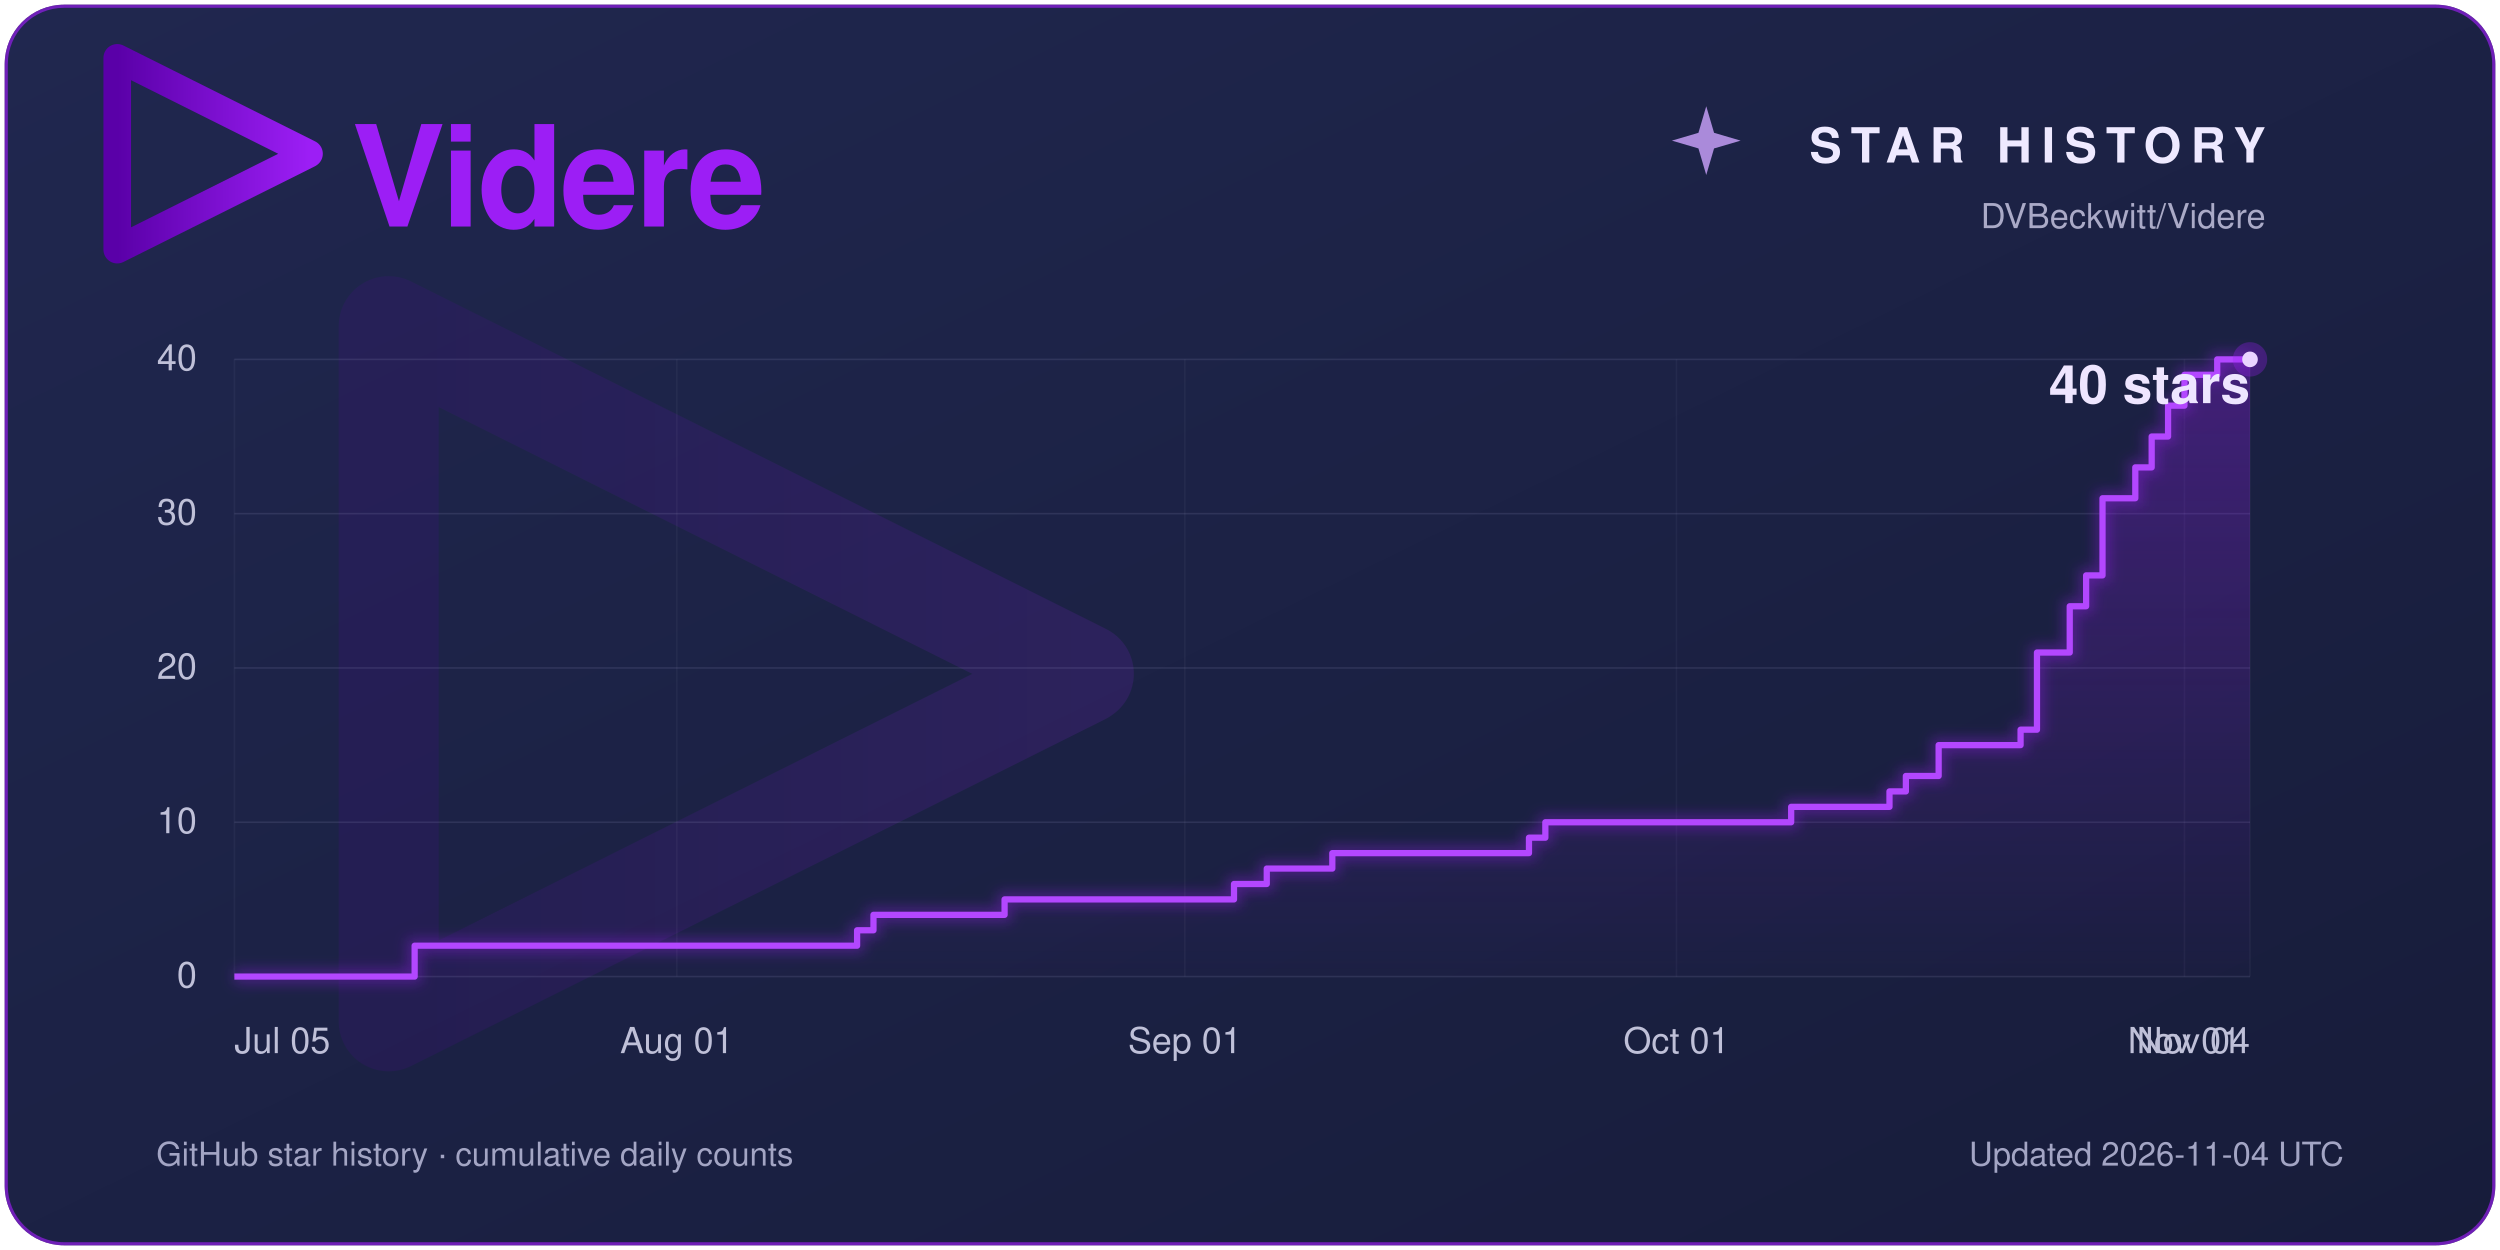
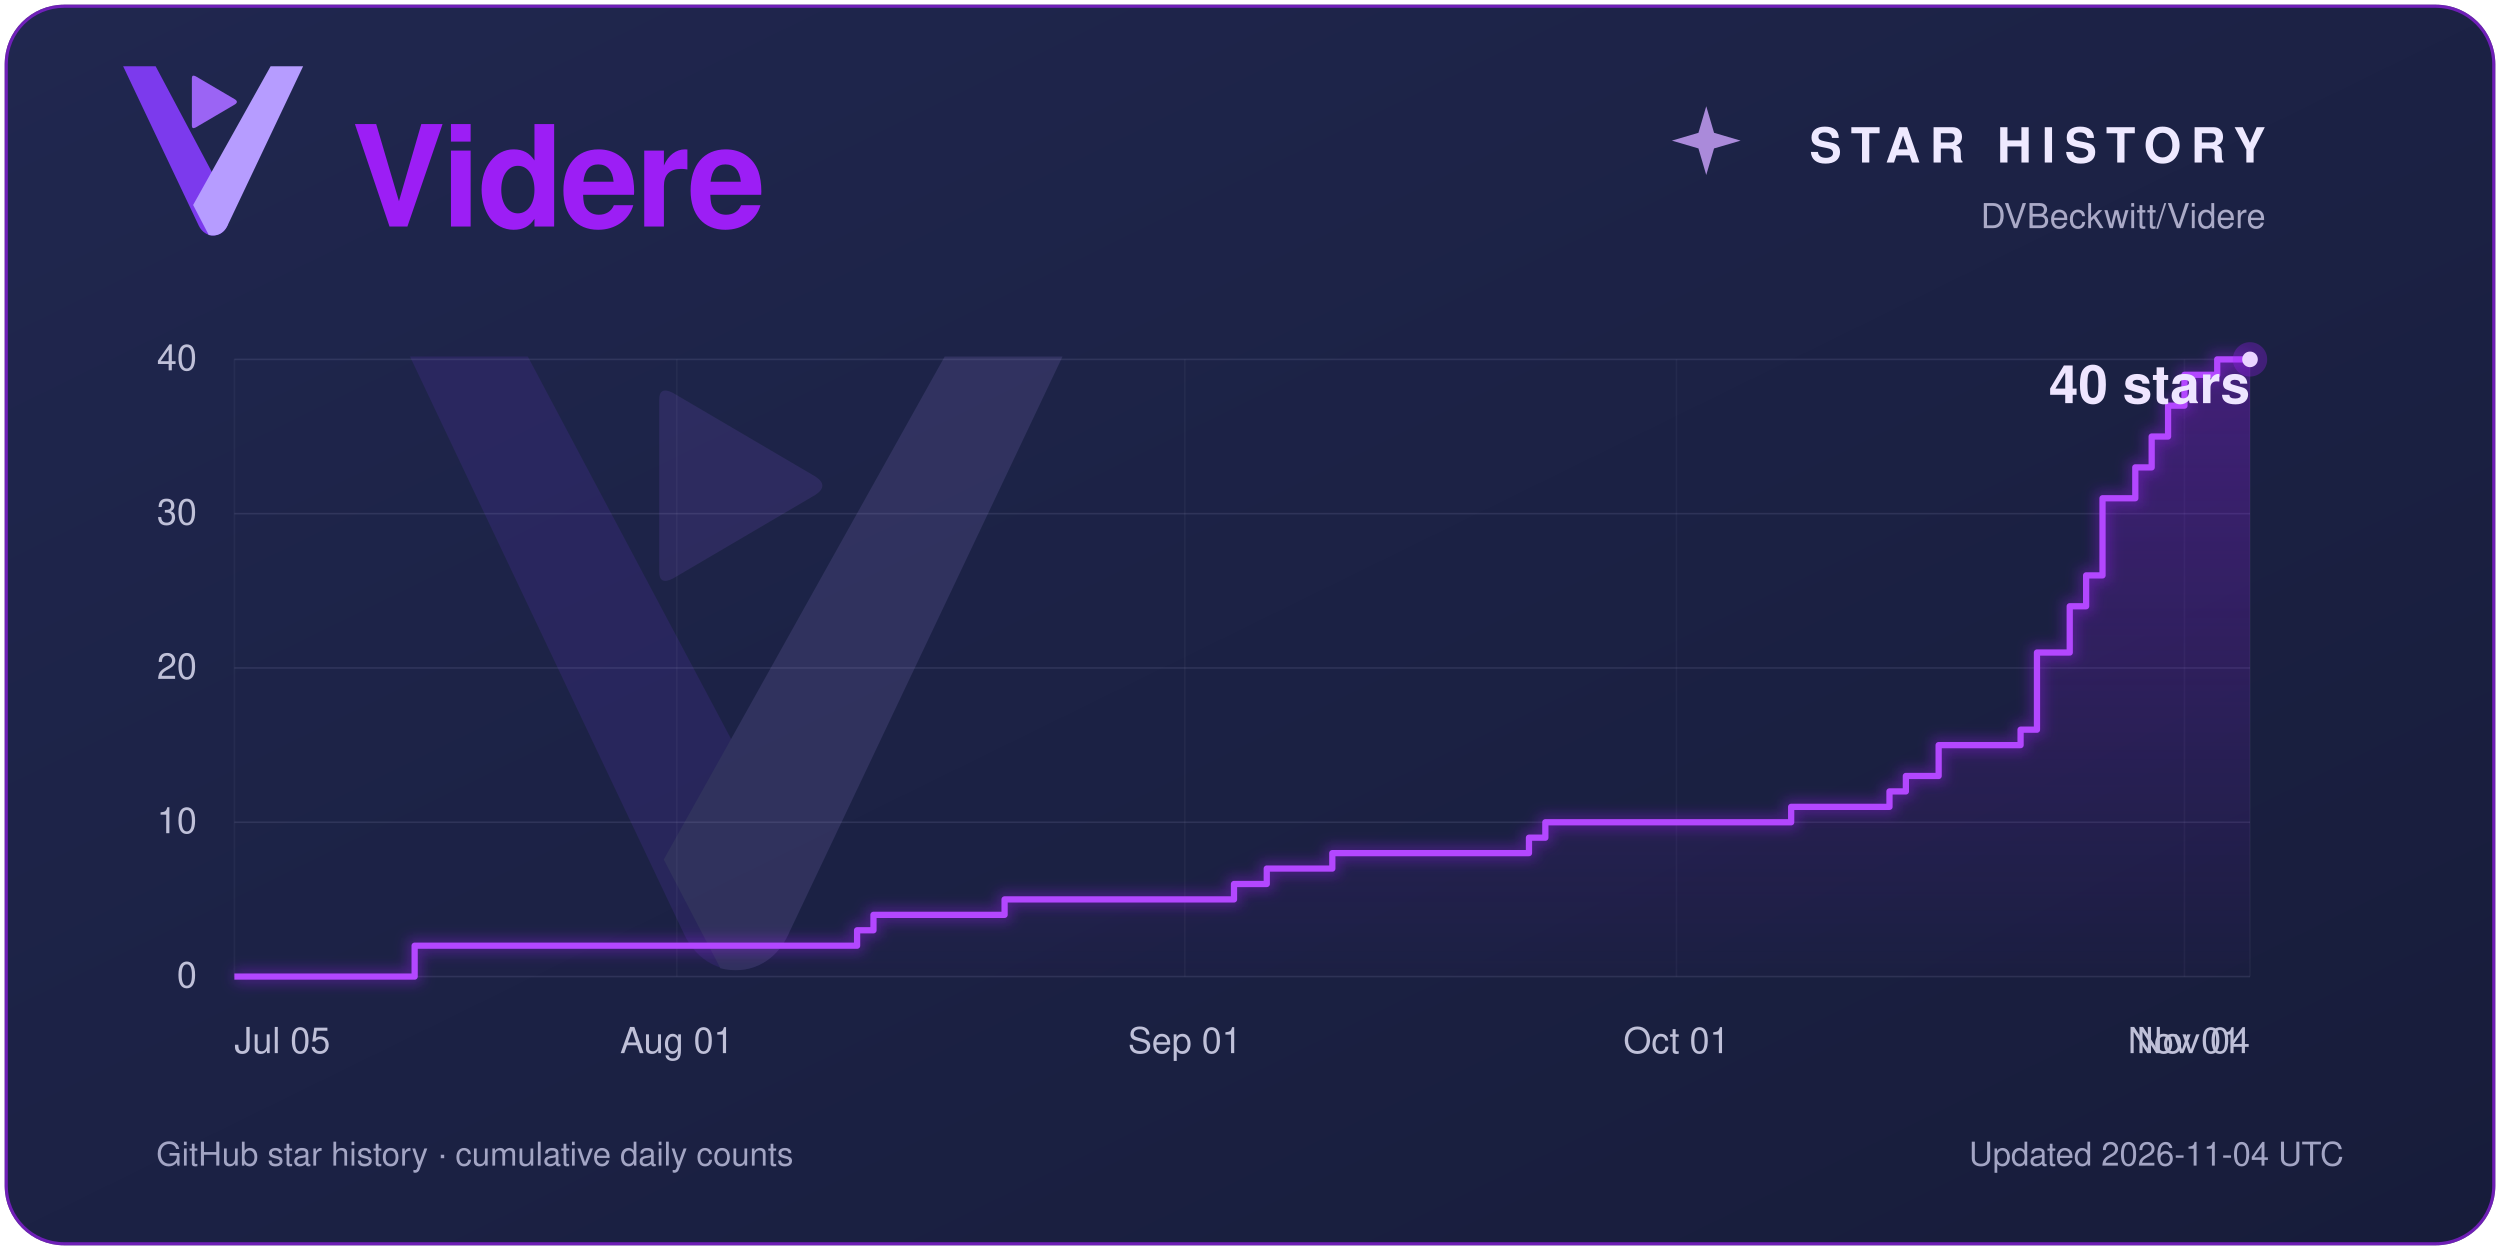
<svg xmlns="http://www.w3.org/2000/svg" width="1600" height="800" viewBox="0 0 1600 800" role="img" aria-labelledby="title description">
  <defs>
    <linearGradient id="panel" x2="1" y2="1">
      <stop stop-color="#20274f" />
      <stop offset="1" stop-color="#171c3a" />
    </linearGradient>
    <linearGradient id="violet">
      <stop stop-color="#5a00a8" />
      <stop offset="1" stop-color="#9c1ef5" />
    </linearGradient>
    <linearGradient id="area" x1="0" y1="0" x2="0" y2="1">
      <stop stop-color="#9c1ef5" stop-opacity=".30" />
      <stop offset="1" stop-color="#9c1ef5" stop-opacity=".01" />
    </linearGradient>
    <filter id="glow" x="-25%" y="-25%" width="150%" height="150%">
      <feGaussianBlur stdDeviation="4" />
    </filter>
  </defs>
  <rect x="3" y="3" width="1594" height="794" rx="38" fill="#1c2245" />
  <rect x="4" y="4" width="1592" height="792" rx="37" fill="url(#panel)" stroke="#9c1ef5" stroke-opacity=".65" stroke-width="2" />
  <g font-family="Segoe UI, Helvetica, Arial, sans-serif">
-     <path d="M 409.416,256 102.584,102.583 V 409.417 L 408.897,256.376" transform="translate(34 -4) scale(.4)" fill="none" stroke="url(#violet)" stroke-width="44.145" stroke-linecap="round" stroke-linejoin="round" />
+     <g transform="translate(34 -4) scale(.4)">
+       <path d="M112 116 H164 L282 338 L279 371 C269 392 243 392 233 371 Z" fill="#7C3AED" />
+       <path d="M348 116 H400 L279 371 C273 384 261 389 249 386 L224 338 Z" fill="#B69CFF" />
+       <path d="M222 135 Q222 129 228 132 L291 169 Q297 173 291 177 L228 214 Q222 217 222 211 Z" fill="#9B64F4" />
+     </g>
    <text x="225" y="145" fill="#9c1ef5" font-size="90" font-weight="600" letter-spacing="-2">Videre</text>
    <path d="M 1092 68 L 1097 85 L 1114 90 L 1097 95 L 1092 112 L 1087 95 L 1070 90 L 1087 85 Z" fill="#cda4ff" opacity=".8" />
    <text x="1450" y="104" fill="#eee9ff" font-size="31" font-weight="600" letter-spacing="6" text-anchor="end">STAR HISTORY</text>
    <text x="1450" y="146" fill="#aaaac7" font-size="22" text-anchor="end">DVBeckwitt/Videre</text>
-     <path d="M 409.416,256 102.584,102.583 V 409.417 L 408.897,256.376" transform="translate(100 60) scale(1.45)" fill="none" stroke="url(#violet)" stroke-width="44.145" stroke-linecap="round" stroke-linejoin="round" opacity=".13" />
+     <g transform="translate(100 60) scale(1.45)" opacity=".13">
+       <path d="M112 116 H164 L282 338 L279 371 C269 392 243 392 233 371 Z" fill="#7C3AED" />
+       <path d="M348 116 H400 L279 371 C273 384 261 389 249 386 L224 338 Z" fill="#B69CFF" />
+       <path d="M222 135 Q222 129 228 132 L291 169 Q297 173 291 177 L228 214 Q222 217 222 211 Z" fill="#9B64F4" />
+     </g>
    <line x1="150" y1="625.00" x2="1440" y2="625.00" stroke="#a7a8d0" stroke-opacity=".14" />
    <text x="126" y="632.00" fill="#bfc0d8" font-size="23.00" text-anchor="end">0</text>
    <line x1="150" y1="526.25" x2="1440" y2="526.25" stroke="#a7a8d0" stroke-opacity=".14" />
    <text x="126" y="533.25" fill="#bfc0d8" font-size="23.00" text-anchor="end">10</text>
    <line x1="150" y1="427.50" x2="1440" y2="427.50" stroke="#a7a8d0" stroke-opacity=".14" />
    <text x="126" y="434.50" fill="#bfc0d8" font-size="23.00" text-anchor="end">20</text>
    <line x1="150" y1="328.75" x2="1440" y2="328.75" stroke="#a7a8d0" stroke-opacity=".14" />
    <text x="126" y="335.75" fill="#bfc0d8" font-size="23.00" text-anchor="end">30</text>
    <line x1="150" y1="230.00" x2="1440" y2="230.00" stroke="#a7a8d0" stroke-opacity=".14" />
    <text x="126" y="237.00" fill="#bfc0d8" font-size="23.00" text-anchor="end">40</text>
    <line x1="150.00" y1="230" x2="150.00" y2="625" stroke="#a7a8d0" stroke-opacity=".06" />
    <text x="150.00" y="674" fill="#bfc0d8" font-size="23" text-anchor="start">Jul 05</text>
    <line x1="433.17" y1="230" x2="433.17" y2="625" stroke="#a7a8d0" stroke-opacity=".06" />
    <text x="433.17" y="674" fill="#bfc0d8" font-size="23" text-anchor="middle">Aug 01</text>
    <line x1="758.29" y1="230" x2="758.29" y2="625" stroke="#a7a8d0" stroke-opacity=".06" />
    <text x="758.29" y="674" fill="#bfc0d8" font-size="23" text-anchor="middle">Sep 01</text>
    <line x1="1072.93" y1="230" x2="1072.93" y2="625" stroke="#a7a8d0" stroke-opacity=".06" />
    <text x="1072.93" y="674" fill="#bfc0d8" font-size="23" text-anchor="middle">Oct 01</text>
    <line x1="1398.05" y1="230" x2="1398.05" y2="625" stroke="#a7a8d0" stroke-opacity=".06" />
    <text x="1398.05" y="674" fill="#bfc0d8" font-size="23" text-anchor="middle">Nov 01</text>
    <line x1="1440.00" y1="230" x2="1440.00" y2="625" stroke="#a7a8d0" stroke-opacity=".06" />
    <text x="1440.00" y="674" fill="#bfc0d8" font-size="23" text-anchor="end">Nov 04</text>
    <path d="M 150 625 H 265.37 V 605.25 H 548.54 V 595.38 H 559.02 V 585.50 H 642.93 V 575.62 H 789.76 V 565.75 H 810.73 V 555.88 H 852.68 V 546.00 H 978.54 V 536.12 H 989.02 V 526.25 H 1146.34 V 516.38 H 1209.27 V 506.50 H 1219.76 V 496.62 H 1240.73 V 476.88 H 1293.17 V 467.00 H 1303.66 V 417.62 H 1324.63 V 388.00 H 1335.12 V 368.25 H 1345.61 V 318.88 H 1366.59 V 299.12 H 1377.07 V 279.38 H 1387.56 V 259.62 H 1398.05 V 239.88 H 1419.02 V 230.00 H 1440.00 V 230.00 L 1440 625 Z" fill="url(#area)" />
    <path d="M 150 625 H 265.37 V 605.25 H 548.54 V 595.38 H 559.02 V 585.50 H 642.93 V 575.62 H 789.76 V 565.75 H 810.73 V 555.88 H 852.68 V 546.00 H 978.54 V 536.12 H 989.02 V 526.25 H 1146.34 V 516.38 H 1209.27 V 506.50 H 1219.76 V 496.62 H 1240.73 V 476.88 H 1293.17 V 467.00 H 1303.66 V 417.62 H 1324.63 V 388.00 H 1335.12 V 368.25 H 1345.61 V 318.88 H 1366.59 V 299.12 H 1377.07 V 279.38 H 1387.56 V 259.62 H 1398.05 V 239.88 H 1419.02 V 230.00 H 1440.00 V 230.00" fill="none" stroke="#9c1ef5" stroke-width="9" opacity=".35" filter="url(#glow)" />
    <path d="M 150 625 H 265.37 V 605.25 H 548.54 V 595.38 H 559.02 V 585.50 H 642.93 V 575.62 H 789.76 V 565.75 H 810.73 V 555.88 H 852.68 V 546.00 H 978.54 V 536.12 H 989.02 V 526.25 H 1146.34 V 516.38 H 1209.27 V 506.50 H 1219.76 V 496.62 H 1240.73 V 476.88 H 1293.17 V 467.00 H 1303.66 V 417.62 H 1324.63 V 388.00 H 1335.12 V 368.25 H 1345.61 V 318.88 H 1366.59 V 299.12 H 1377.07 V 279.38 H 1387.56 V 259.62 H 1398.05 V 239.88 H 1419.02 V 230.00 H 1440.00 V 230.00" fill="none" stroke="#b347ff" stroke-width="4" stroke-linejoin="round" />
    <circle cx="1440" cy="230.00" r="11" fill="#9c1ef5" opacity=".3" />
    <circle cx="1440" cy="230.00" r="5" fill="#ead4ff" />
    <text x="1440" y="258.00" fill="#eee5ff" font-size="34.00" font-weight="600" text-anchor="end">40 stars</text>
    <text x="100" y="746" fill="#a3a5c4" font-size="21">GitHub star history · cumulative daily counts</text>
    <text x="1500" y="746" fill="#a3a5c4" font-size="21" text-anchor="end">Updated 2026-11-04 UTC</text>
  </g>
</svg>
